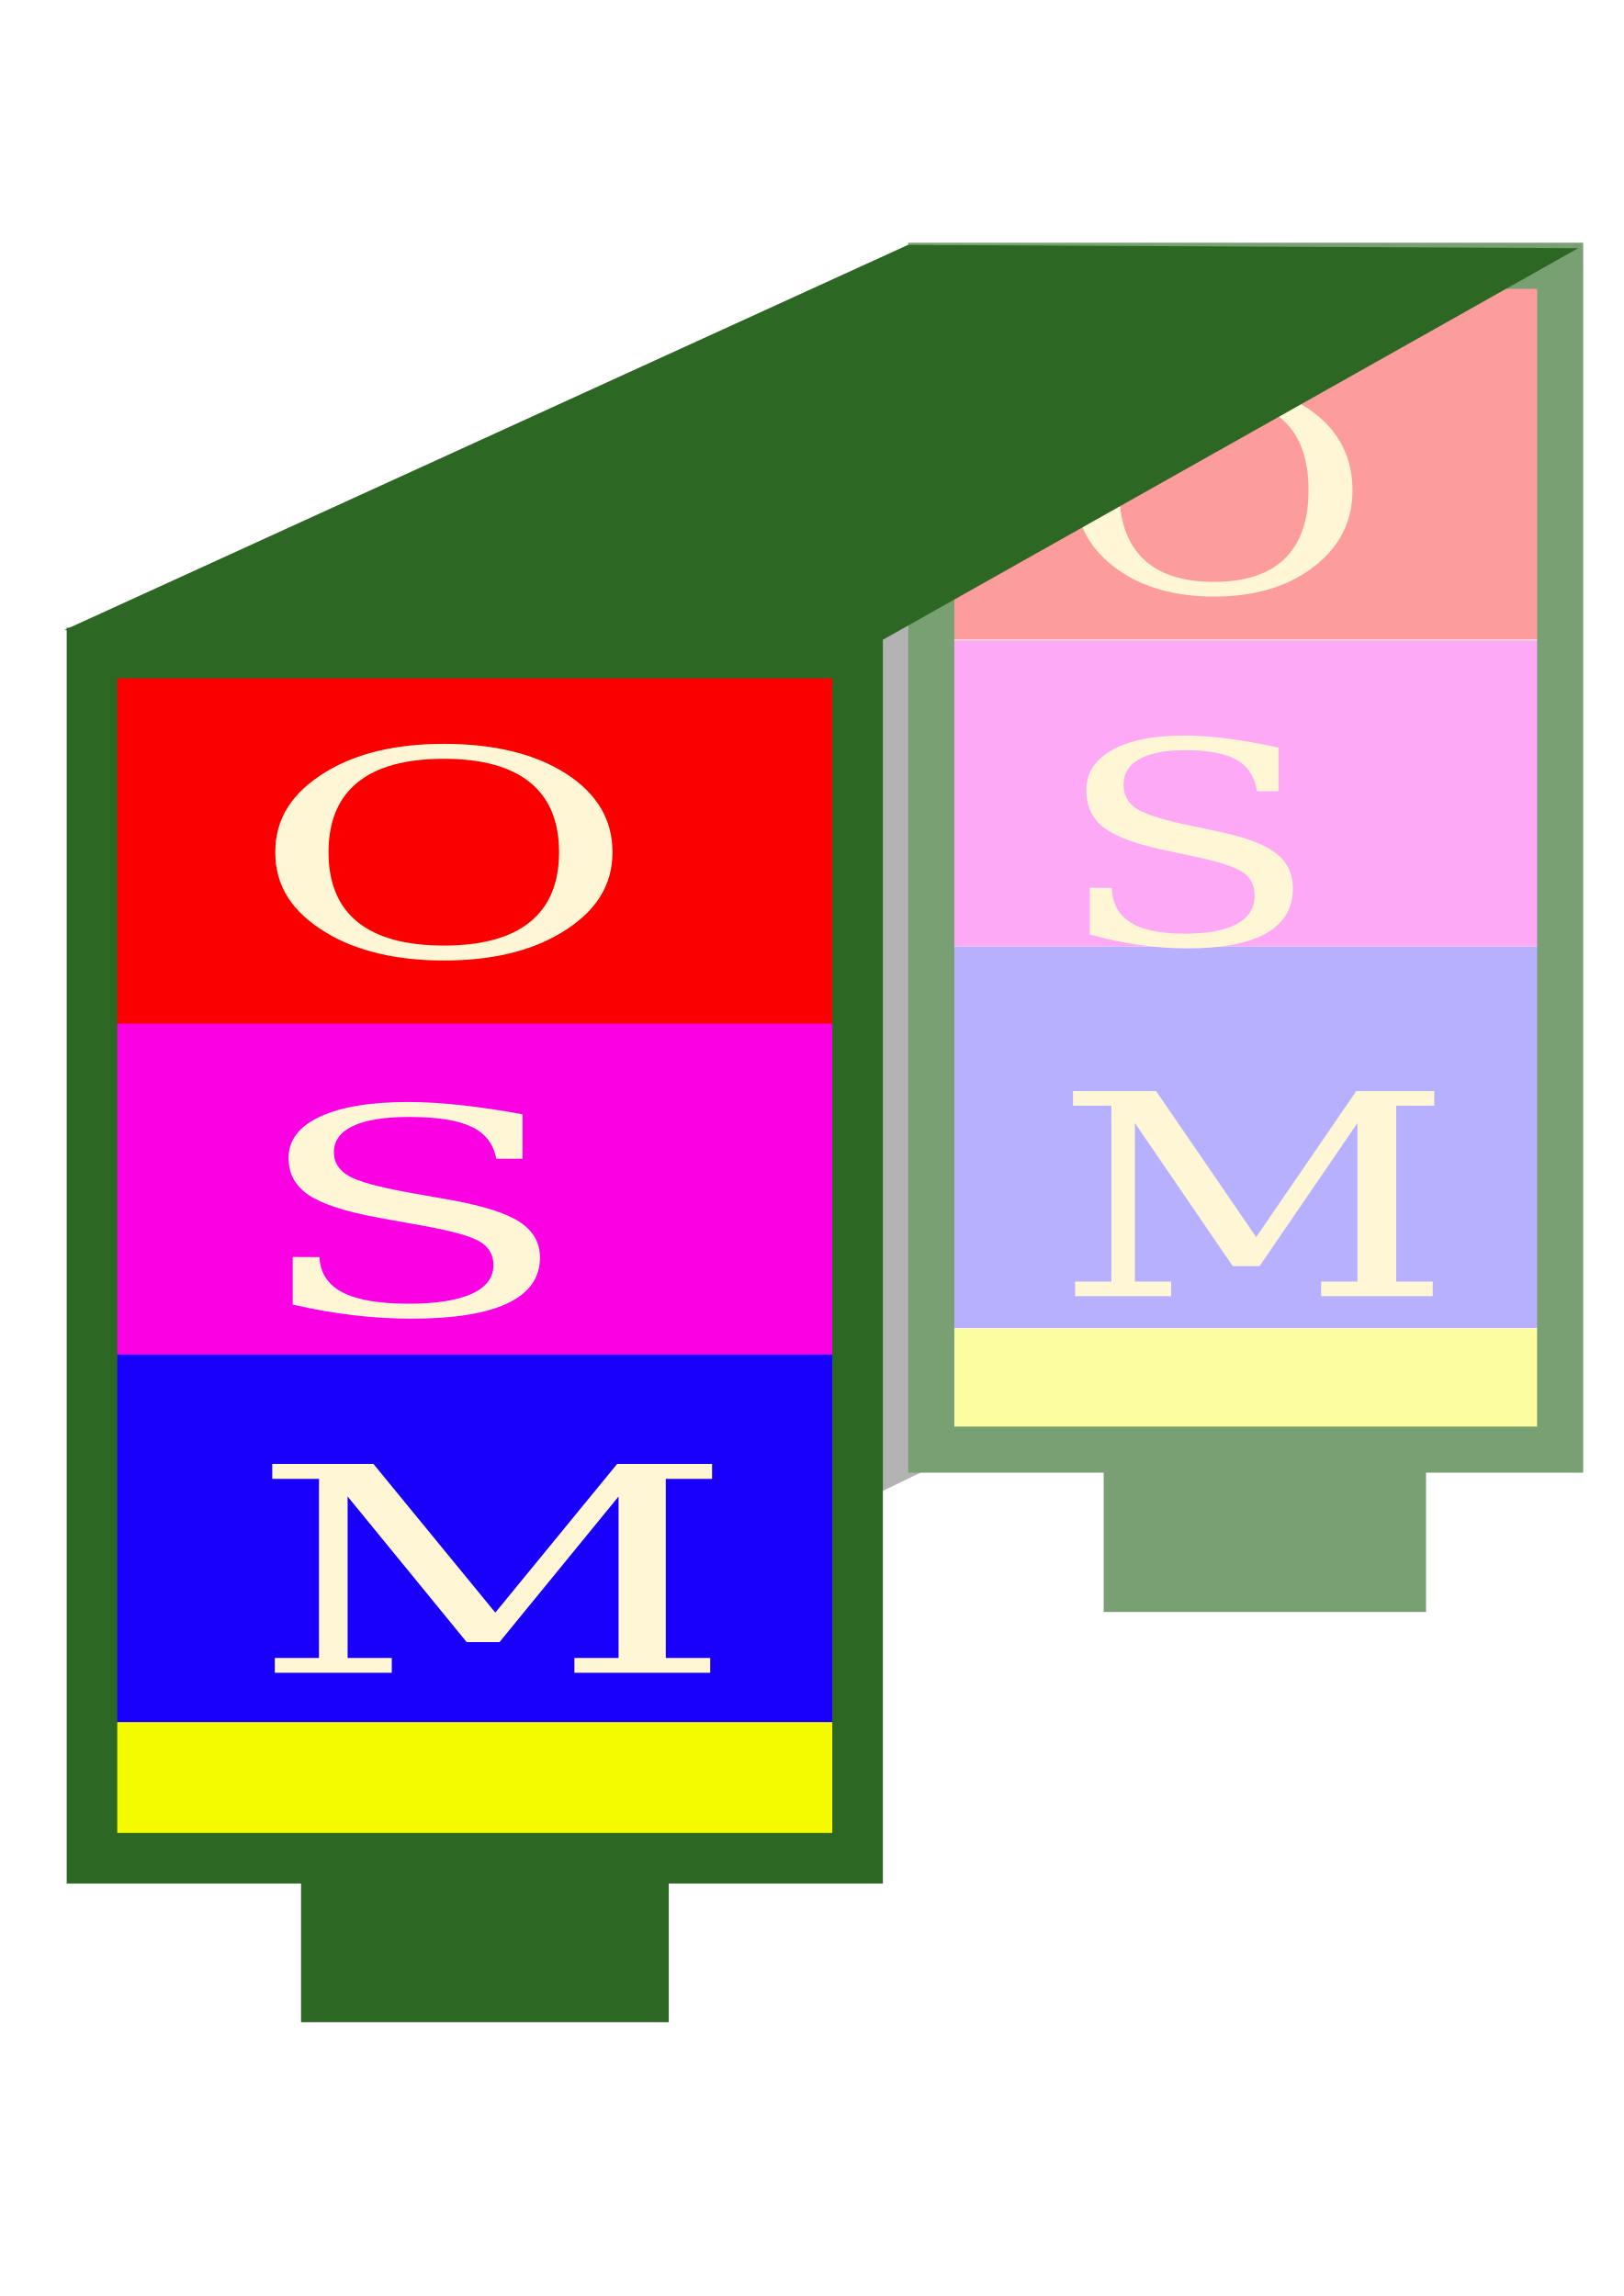
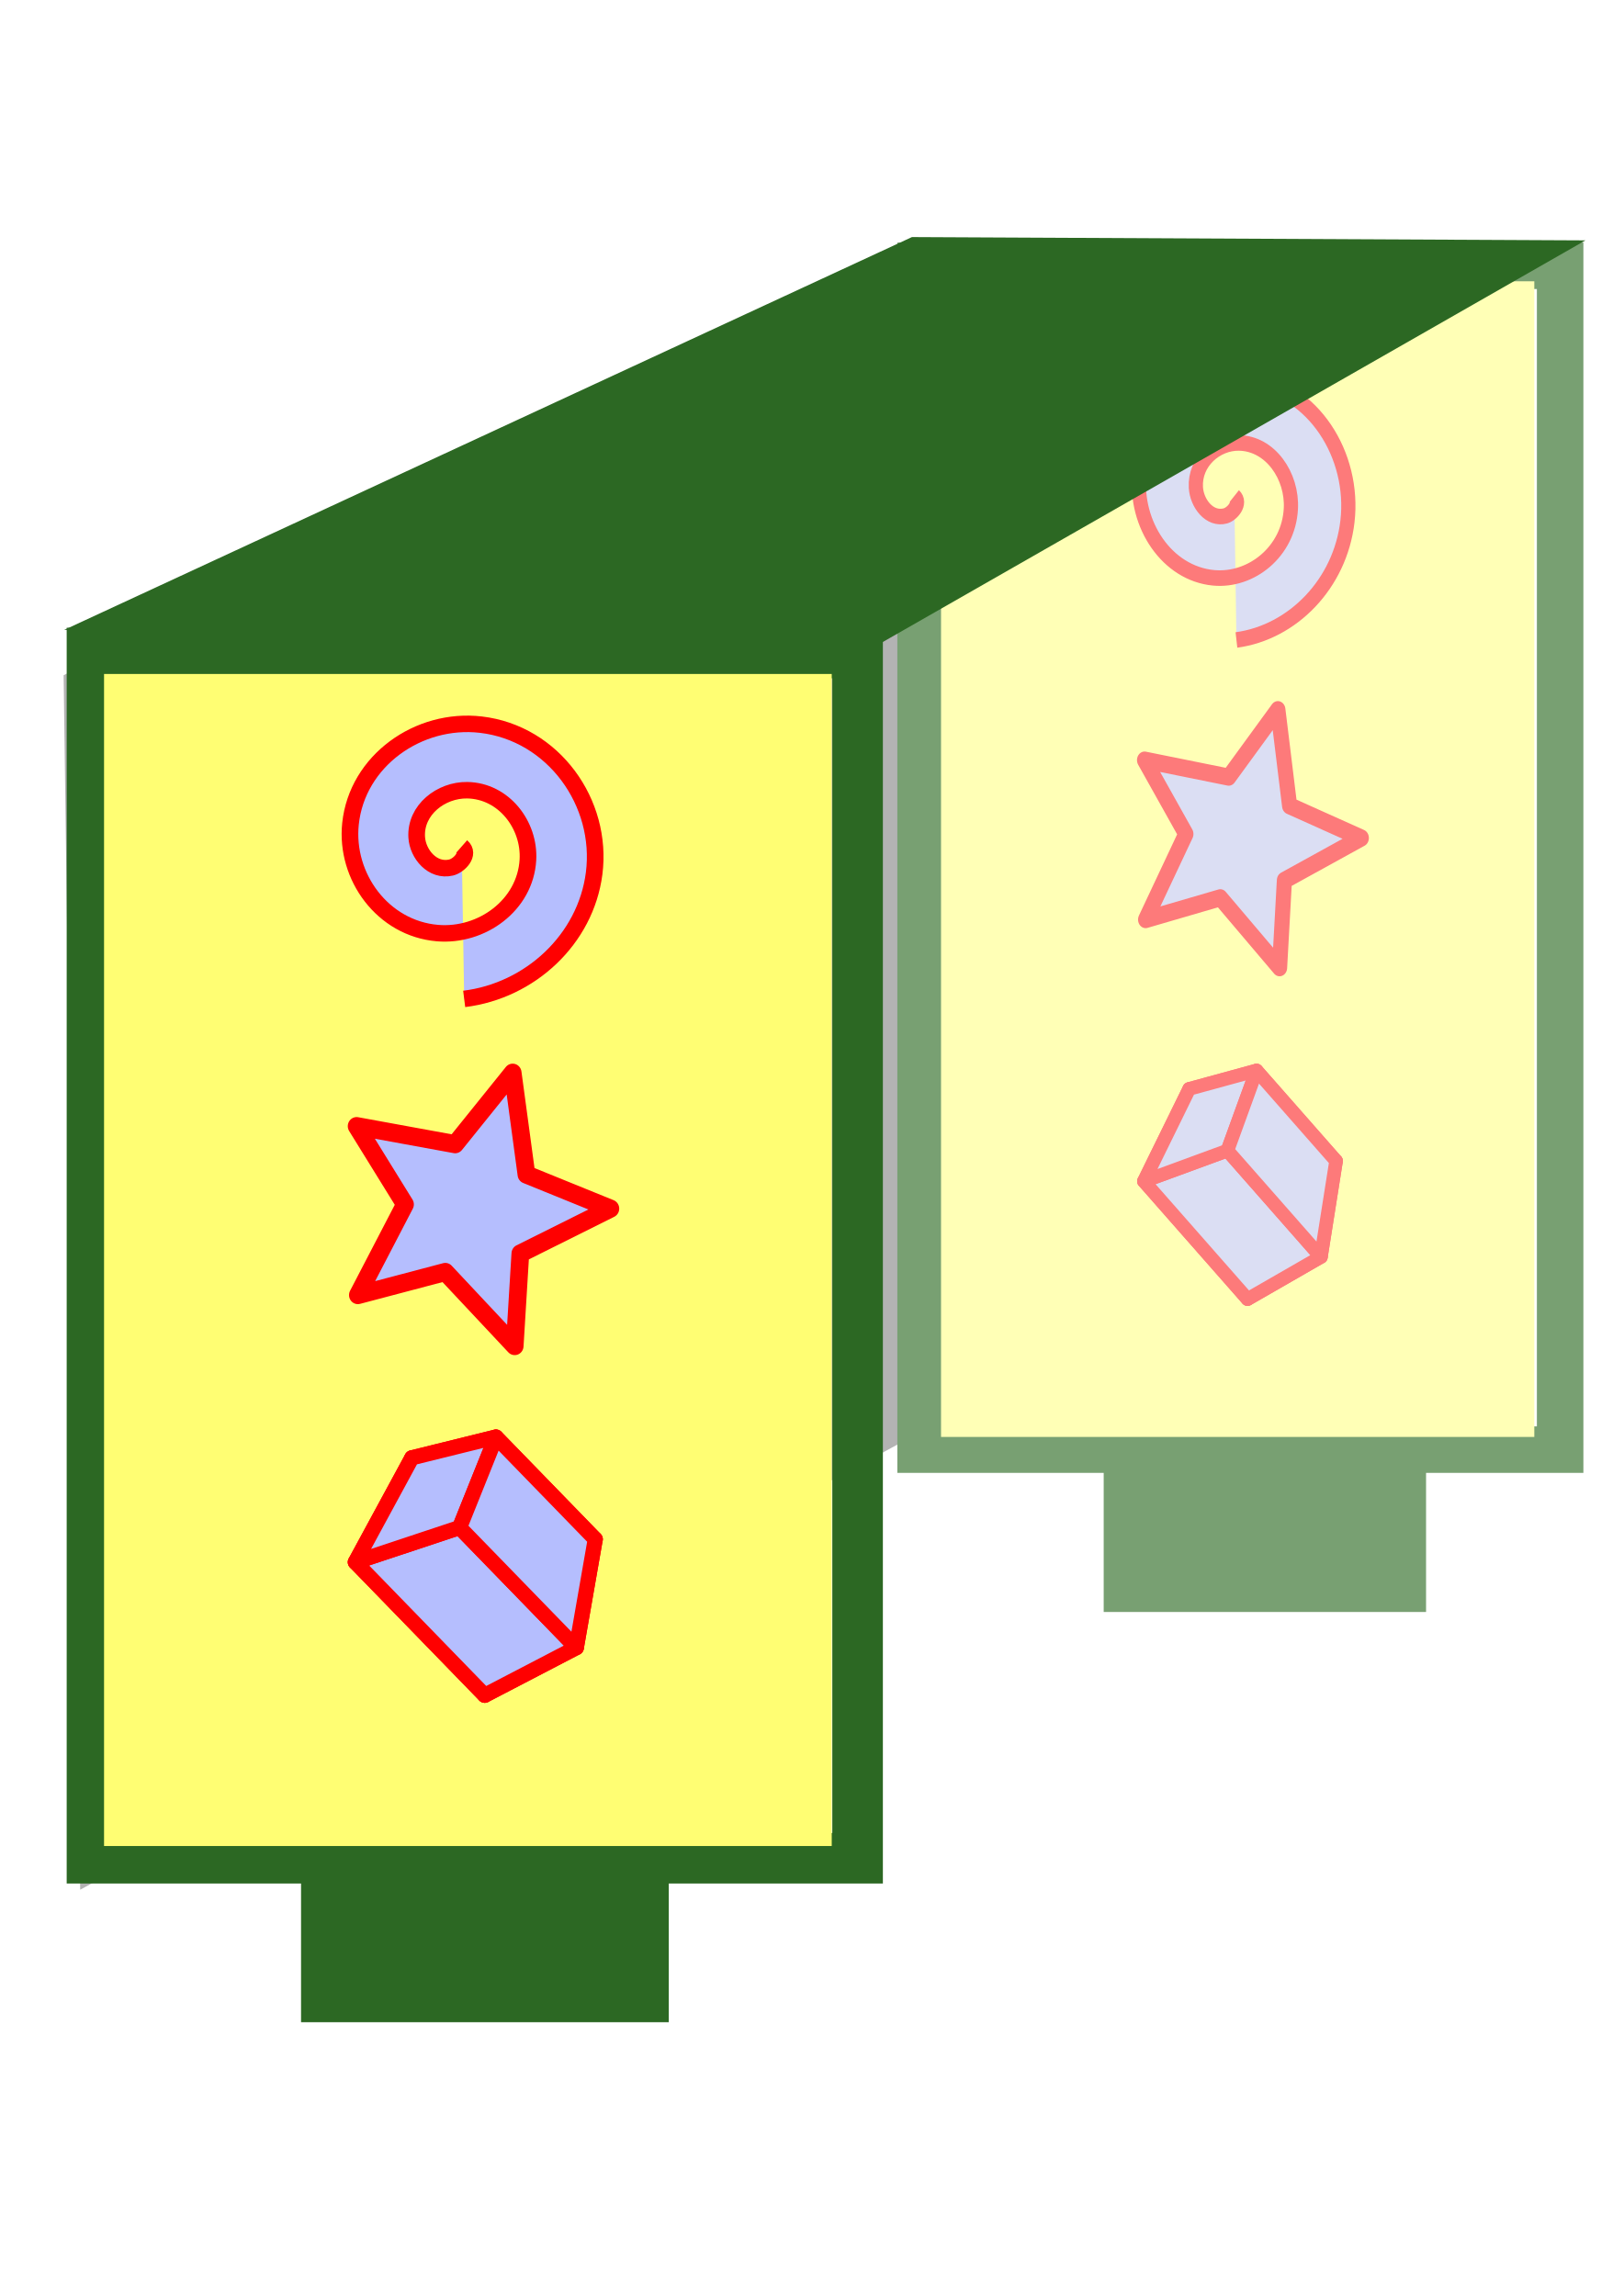
<svg xmlns="http://www.w3.org/2000/svg" width="210mm" height="297mm" viewBox="0 0 744.094 1052.362" id="svg2" version="1.1">
-   <defs id="defs4" />
+   <defs id="defs4">
+     </defs>
  <g id="layer1">
-     <path style="fill:#b3b3b3;fill-rule:evenodd;stroke:#b3b3b3;stroke-width:1.462;stroke-linecap:butt;stroke-linejoin:miter;stroke-miterlimit:4;stroke-dasharray:none;stroke-opacity:1" d="M 32.262,861.944 429.346,670.572 415.93,182.486 32.262,356.3 Z" id="path4324" />
-     <rect style="fill:#fa0000;fill-opacity:1;stroke:#ff0000;stroke-width:0;stroke-miterlimit:4;stroke-dasharray:none;stroke-opacity:1" id="rect4221" width="344.742" height="176.226" x="43.904" y="309.434" />
-     <rect style="fill:#fa00e3;fill-opacity:1;stroke:#ff0000;stroke-width:0;stroke-miterlimit:4;stroke-dasharray:none;stroke-opacity:1" id="rect4221-7" width="344.742" height="159.708" x="43.904" y="469.178" />
-     <rect style="fill:#1900fa;fill-opacity:1;stroke:#ff0000;stroke-width:0;stroke-miterlimit:4;stroke-dasharray:none;stroke-opacity:1" id="rect4221-7-5" width="344.742" height="174.151" x="43.904" y="620.829" />
-     <rect style="fill:#f4fa00;fill-opacity:1;stroke:#ff0000;stroke-width:0;stroke-miterlimit:4;stroke-dasharray:none;stroke-opacity:1" id="rect4221-7-5-3" width="344.742" height="58.607" x="43.904" y="789.331" />
-     <text xml:space="preserve" style="font-style:normal;font-variant:normal;font-weight:normal;font-stretch:normal;font-size:169.314px;line-height:125%;font-family:'DejaVu Serif';-inkscape-font-specification:'DejaVu Serif, Normal';text-align:start;letter-spacing:0px;word-spacing:0px;writing-mode:lr-tb;text-anchor:start;fill:#fff6d5;fill-opacity:1;stroke:none;stroke-width:1px;stroke-linecap:butt;stroke-linejoin:miter;stroke-opacity:1" x="88.337" y="565.229" id="text4305" transform="scale(1.2893,0.7756146)">
-       <tspan id="tspan7416" x="88.337" y="565.229">O</tspan>
-       <tspan id="tspan7418" x="88.337" y="776.872">S</tspan>
-       <tspan id="tspan7420" x="88.337" y="988.514">M</tspan>
-     </text>
+     <path style="fill:#b3b3b3;fill-rule:evenodd;stroke:#b3b3b3;stroke-width:1.531;stroke-linecap:butt;stroke-linejoin:miter;stroke-miterlimit:4;stroke-dasharray:none;stroke-opacity:1" d="M 37.5,864.862 431.25,650.349 410.545,114.862 29.932,309.955 Z" id="path4324" />
    <rect style="fill:#2c6823;fill-opacity:1;stroke:#2c6823;stroke-width:24.997;stroke-miterlimit:4;stroke-dasharray:none;stroke-opacity:1" id="rect7422" width="143.523" height="46.421" x="150.458" y="867.948" />
-     <rect style="opacity:0.388;fill:#fa0000;fill-opacity:1;stroke:#ff0000;stroke-width:0;stroke-miterlimit:4;stroke-dasharray:none;stroke-opacity:0.372" id="rect4221-3" width="287.923" height="164.496" x="425.01" y="128.661" />
-     <rect style="opacity:0.999;fill:#fa00e3;fill-opacity:0.337;stroke:#ff0000;stroke-width:0;stroke-miterlimit:4;stroke-dasharray:none;stroke-opacity:1" id="rect4221-7-6" width="286.02" height="140.328" x="426.913" y="293.519" />
-     <rect style="fill:#1903fa;fill-opacity:0.311;stroke:#ff0000;stroke-width:0;stroke-miterlimit:4;stroke-dasharray:none;stroke-opacity:1" id="rect4221-7-5-7" width="289.825" height="174.778" x="425.01" y="433.928" />
-     <rect style="fill:#f4fa00;fill-opacity:0.372;stroke:#ff0000;stroke-width:0;stroke-miterlimit:4;stroke-dasharray:none;stroke-opacity:1" id="rect4221-7-5-3-5" width="284.118" height="51.717" x="428.815" y="609.009" />
-     <rect style="fill:#b3b3b3;fill-opacity:0;stroke:#78a072;stroke-width:21.13;stroke-miterlimit:4;stroke-dasharray:none;stroke-opacity:1" id="rect4219-3" width="288.179" height="542.617" x="426.785" y="121.815" />
-     <text xml:space="preserve" style="font-style:normal;font-variant:normal;font-weight:normal;font-stretch:normal;font-size:152.082px;line-height:125%;font-family:'DejaVu Serif';-inkscape-font-specification:'DejaVu Serif, Normal';text-align:start;letter-spacing:0px;word-spacing:0px;writing-mode:lr-tb;text-anchor:start;fill:#fff6d5;fill-opacity:1;stroke:none;stroke-width:1px;stroke-linecap:butt;stroke-linejoin:miter;stroke-opacity:1" x="409.5" y="320.217" id="text4305-5" transform="scale(1.178962,0.848204)">
-       <tspan id="tspan7416-6" x="409.5" y="320.217">O</tspan>
-       <tspan id="tspan7418-2" x="409.5" y="510.32">S</tspan>
-       <tspan id="tspan7420-9" x="409.5" y="700.422">M</tspan>
-     </text>
+     <rect style="fill:#b3b3b3;fill-opacity:0;stroke:#78a072;stroke-width:21.31;stroke-miterlimit:4;stroke-dasharray:none;stroke-opacity:1" id="rect4219-3" width="293.088" height="542.617" x="421.875" y="121.815" />
    <rect style="fill:#78a072;fill-opacity:1;stroke:#78a072;stroke-width:22.994;stroke-miterlimit:4;stroke-dasharray:none;stroke-opacity:1" id="rect7422-2" width="124.737" height="45.195" x="517.286" y="682.153" />
-     <path style="fill:#2c6823;fill-opacity:1;fill-rule:evenodd;stroke:#2c6823;stroke-width:0;stroke-linecap:butt;stroke-linejoin:miter;stroke-miterlimit:4;stroke-dasharray:none;stroke-opacity:1" d="M 29.409,288.816 416.069,112.263 723.245,113.75 402.665,294.32 Z" id="path3518" />
    <rect style="fill:#999999;fill-opacity:0;stroke:#2c6823;stroke-width:23.176;stroke-miterlimit:4;stroke-dasharray:none;stroke-opacity:1" id="rect4219" width="350.857" height="552.4" x="42.151" y="299.311" />
+     <rect style="fill:#fffe73;fill-opacity:1;stroke:#ff00e4;stroke-width:0;stroke-miterlimit:4;stroke-dasharray:none;stroke-opacity:1" id="rect4221-7-5" width="333.473" height="537.201" x="47.683" y="308.911" />
+     <path style="fill:#b5befe;fill-opacity:1;fill-rule:evenodd;stroke:#ff0000;stroke-width:8;stroke-linecap:butt;stroke-linejoin:miter;stroke-miterlimit:4;stroke-dasharray:none;stroke-opacity:1" id="path4178" d="m 357.713,374.37 c 4.264,3.707 -1.337,9.327 -5.077,10.223 -8.903,2.134 -16.048,-6.515 -16.544,-14.675 -0.808,-13.319 11.729,-23.061 24.272,-22.864 17.664,0.277 30.165,16.971 29.184,33.87 -1.277,21.998 -22.22,37.31 -43.467,35.504 -26.329,-2.238 -44.477,-27.474 -41.825,-53.064 3.177,-30.661 32.73,-51.655 62.662,-48.145 34.994,4.104 58.842,37.987 54.465,72.259 -4.087,31.998 -30.766,56.974 -62.468,60.906" transform="matrix(0.9532519,0,0,0.9439742,-129.4131,34.58053)" />
+     <path style="opacity:1;fill:#b5befe;fill-opacity:1;stroke:#ff0000;stroke-width:8;stroke-linecap:round;stroke-linejoin:round;stroke-miterlimit:4;stroke-dasharray:none;stroke-dashoffset:0;stroke-opacity:1" id="path4180" d="m 375.447,604.957 -31.369,-32.595 -39.514,10.157 21.306,-39.906 -21.87,-34.441 44.537,7.931 25.997,-31.443 6.22,44.808 37.937,15.009 -40.693,19.762 z" transform="matrix(1.013895,0,0,1.041268,-144.7936,-12.97428)" />
+     <g id="g7229" style="opacity:1;fill:#b5befe;fill-opacity:1;fill-rule:nonzero;stroke:#ff0000;stroke-width:8.659;stroke-linecap:round;stroke-linejoin:miter;stroke-miterlimit:4;stroke-dasharray:none;stroke-dashoffset:0;stroke-opacity:1">
+       <path id="path7235" style="fill:#b5befe;fill-opacity:1;fill-rule:evenodd;stroke:#ff0000;stroke-width:6.928;stroke-linecap:butt;stroke-linejoin:round;stroke-miterlimit:4;stroke-dasharray:none;stroke-opacity:1" d="m 238.422,719.279 34.364,-13.781 -45.517,-46.844 -38.501,9.523 z" points="272.785,705.498 227.268,658.654 188.767,668.177 238.422,719.279 " />
+       <path id="path7231" style="fill:#b5befe;fill-opacity:1;fill-rule:evenodd;stroke:#ff0000;stroke-width:6.928;stroke-linecap:butt;stroke-linejoin:round;stroke-miterlimit:4;stroke-dasharray:none;stroke-opacity:1" d="m 238.422,719.279 -49.655,-51.102 -25.928,47.818 59.3,61.028 z" points="188.767,668.177 162.839,715.995 222.138,777.023 238.422,719.279 " />
+       <path id="path7233" style="fill:#b5befe;fill-opacity:1;fill-rule:evenodd;stroke:#ff0000;stroke-width:6.928;stroke-linecap:butt;stroke-linejoin:round;stroke-miterlimit:4;stroke-dasharray:none;stroke-opacity:1" d="m 238.422,719.279 34.364,-13.781 -8.667,49.674 -41.979,21.851 z" points="272.785,705.498 264.118,755.172 222.138,777.023 238.422,719.279 " />
+       <path id="path7241" style="fill:#b5befe;fill-opacity:1;fill-rule:evenodd;stroke:#ff0000;stroke-width:6.928;stroke-linecap:butt;stroke-linejoin:round;stroke-miterlimit:4;stroke-dasharray:none;stroke-opacity:1" d="m 222.138,777.023 41.979,-21.851 -53.492,-55.051 -47.787,15.874 z" points="264.118,755.172 210.626,700.121 162.839,715.995 222.138,777.023 " />
+       <path id="path7239" style="fill:#b5befe;fill-opacity:1;fill-rule:evenodd;stroke:#ff0000;stroke-width:6.928;stroke-linecap:butt;stroke-linejoin:round;stroke-miterlimit:4;stroke-dasharray:none;stroke-opacity:1" d="m 188.767,668.177 38.501,-9.523 -16.643,41.466 -47.787,15.874 z" points="227.268,658.654 210.626,700.121 162.839,715.995 188.767,668.177 " />
+       <path id="path7237" style="fill:#b5befe;fill-opacity:1;fill-rule:evenodd;stroke:#ff0000;stroke-width:6.928;stroke-linecap:butt;stroke-linejoin:round;stroke-miterlimit:4;stroke-dasharray:none;stroke-opacity:1" d="m 272.785,705.498 -45.517,-46.844 -16.643,41.466 53.492,55.051 z" points="227.268,658.654 210.626,700.121 264.118,755.172 272.785,705.498 " />
+     </g>
+     <rect style="fill:#ffffb6;fill-opacity:1;stroke:#ff00e4;stroke-width:0;stroke-miterlimit:4;stroke-dasharray:none;stroke-opacity:1" id="rect4221-7-5-6" width="271.875" height="529.688" x="431.25" y="128.925" />
+     <path style="fill:#dbdef3;fill-opacity:1;fill-rule:evenodd;stroke:#fd7a7a;stroke-width:8;stroke-linecap:butt;stroke-linejoin:miter;stroke-miterlimit:4;stroke-dasharray:none;stroke-opacity:1" id="path4178-7" d="m 357.713,374.37 c 4.264,3.707 -1.337,9.327 -5.077,10.223 -8.903,2.134 -16.048,-6.515 -16.544,-14.675 -0.808,-13.319 11.729,-23.061 24.272,-22.864 17.664,0.277 30.165,16.971 29.184,33.87 -1.277,21.998 -22.22,37.31 -43.467,35.504 -26.329,-2.238 -44.477,-27.474 -41.825,-53.064 3.177,-30.661 32.73,-51.655 62.662,-48.145 34.994,4.104 58.842,37.987 54.465,72.259 -4.087,31.998 -30.766,56.974 -62.468,60.906" transform="matrix(0.8143293,0,0,0.8912417,274.3456,-106.292)" />
+     <path style="fill:#2c6823;fill-opacity:1;fill-rule:evenodd;stroke:#2c6823;stroke-width:0;stroke-linecap:butt;stroke-linejoin:miter;stroke-miterlimit:4;stroke-dasharray:none;stroke-opacity:1" d="M 29.409,288.707 417.918,108.659 726.562,110.175 404.45,294.32 Z" id="path3518" />
+     <path style="opacity:1;fill:#dbdef3;fill-opacity:1;stroke:#fd7a7a;stroke-width:8;stroke-linecap:round;stroke-linejoin:round;stroke-miterlimit:4;stroke-dasharray:none;stroke-dashoffset:0;stroke-opacity:1" id="path4180-5" d="m 375.447,604.957 -31.369,-32.595 -39.514,10.157 21.306,-39.906 -21.87,-34.441 44.537,7.931 25.997,-31.443 6.22,44.808 37.937,15.009 -40.693,19.762 z" transform="matrix(0.8661347,0,0,0.9831001,261.2066,-151.1903)" />
+     <g id="g7229-3" style="opacity:1;fill:#dbdef3;fill-opacity:1;fill-rule:nonzero;stroke:#fd7a7a;stroke-width:8.659;stroke-linecap:round;stroke-linejoin:miter;stroke-miterlimit:4;stroke-dasharray:none;stroke-dashoffset:0;stroke-opacity:1">
+       <path id="path7235-5" style="fill:#dbdef3;fill-opacity:1;fill-rule:evenodd;stroke:#fd7a7a;stroke-width:6.222;stroke-linecap:butt;stroke-linejoin:round;stroke-miterlimit:4;stroke-dasharray:none;stroke-opacity:1" d="m 584.761,544.32 27.521,-12.198 -36.453,-41.463 -30.835,8.429 z" points="612.282,532.122 575.829,490.659 544.994,499.088 584.761,544.32 " />
+       <path id="path7231-6" style="fill:#dbdef3;fill-opacity:1;fill-rule:evenodd;stroke:#fd7a7a;stroke-width:6.222;stroke-linecap:butt;stroke-linejoin:round;stroke-miterlimit:4;stroke-dasharray:none;stroke-opacity:1" d="m 584.761,544.32 -39.767,-45.232 -20.765,42.325 47.491,54.018 z" points="544.994,499.088 524.229,541.413 571.72,595.431 584.761,544.32 " />
+       <path id="path7233-2" style="fill:#dbdef3;fill-opacity:1;fill-rule:evenodd;stroke:#fd7a7a;stroke-width:6.222;stroke-linecap:butt;stroke-linejoin:round;stroke-miterlimit:4;stroke-dasharray:none;stroke-opacity:1" d="m 584.761,544.32 27.521,-12.198 -6.941,43.968 -33.62,19.341 z" points="612.282,532.122 605.34,576.09 571.72,595.431 584.761,544.32 " />
+       <path id="path7241-9" style="fill:#dbdef3;fill-opacity:1;fill-rule:evenodd;stroke:#fd7a7a;stroke-width:6.222;stroke-linecap:butt;stroke-linejoin:round;stroke-miterlimit:4;stroke-dasharray:none;stroke-opacity:1" d="m 571.72,595.431 33.62,-19.341 -42.84,-48.728 -38.271,14.051 z" points="605.34,576.09 562.5,527.362 524.229,541.413 571.72,595.431 " />
+       <path id="path7239-1" style="fill:#dbdef3;fill-opacity:1;fill-rule:evenodd;stroke:#fd7a7a;stroke-width:6.222;stroke-linecap:butt;stroke-linejoin:round;stroke-miterlimit:4;stroke-dasharray:none;stroke-opacity:1" d="m 544.994,499.088 30.835,-8.429 -13.329,36.703 -38.271,14.051 z" points="575.829,490.659 562.5,527.362 524.229,541.413 544.994,499.088 " />
+       <path id="path7237-2" style="fill:#dbdef3;fill-opacity:1;fill-rule:evenodd;stroke:#fd7a7a;stroke-width:6.222;stroke-linecap:butt;stroke-linejoin:round;stroke-miterlimit:4;stroke-dasharray:none;stroke-opacity:1" d="m 612.282,532.122 -36.453,-41.463 -13.329,36.703 42.84,48.728 z" points="575.829,490.659 562.5,527.362 605.34,576.09 612.282,532.122 " />
+     </g>
  </g>
</svg>
